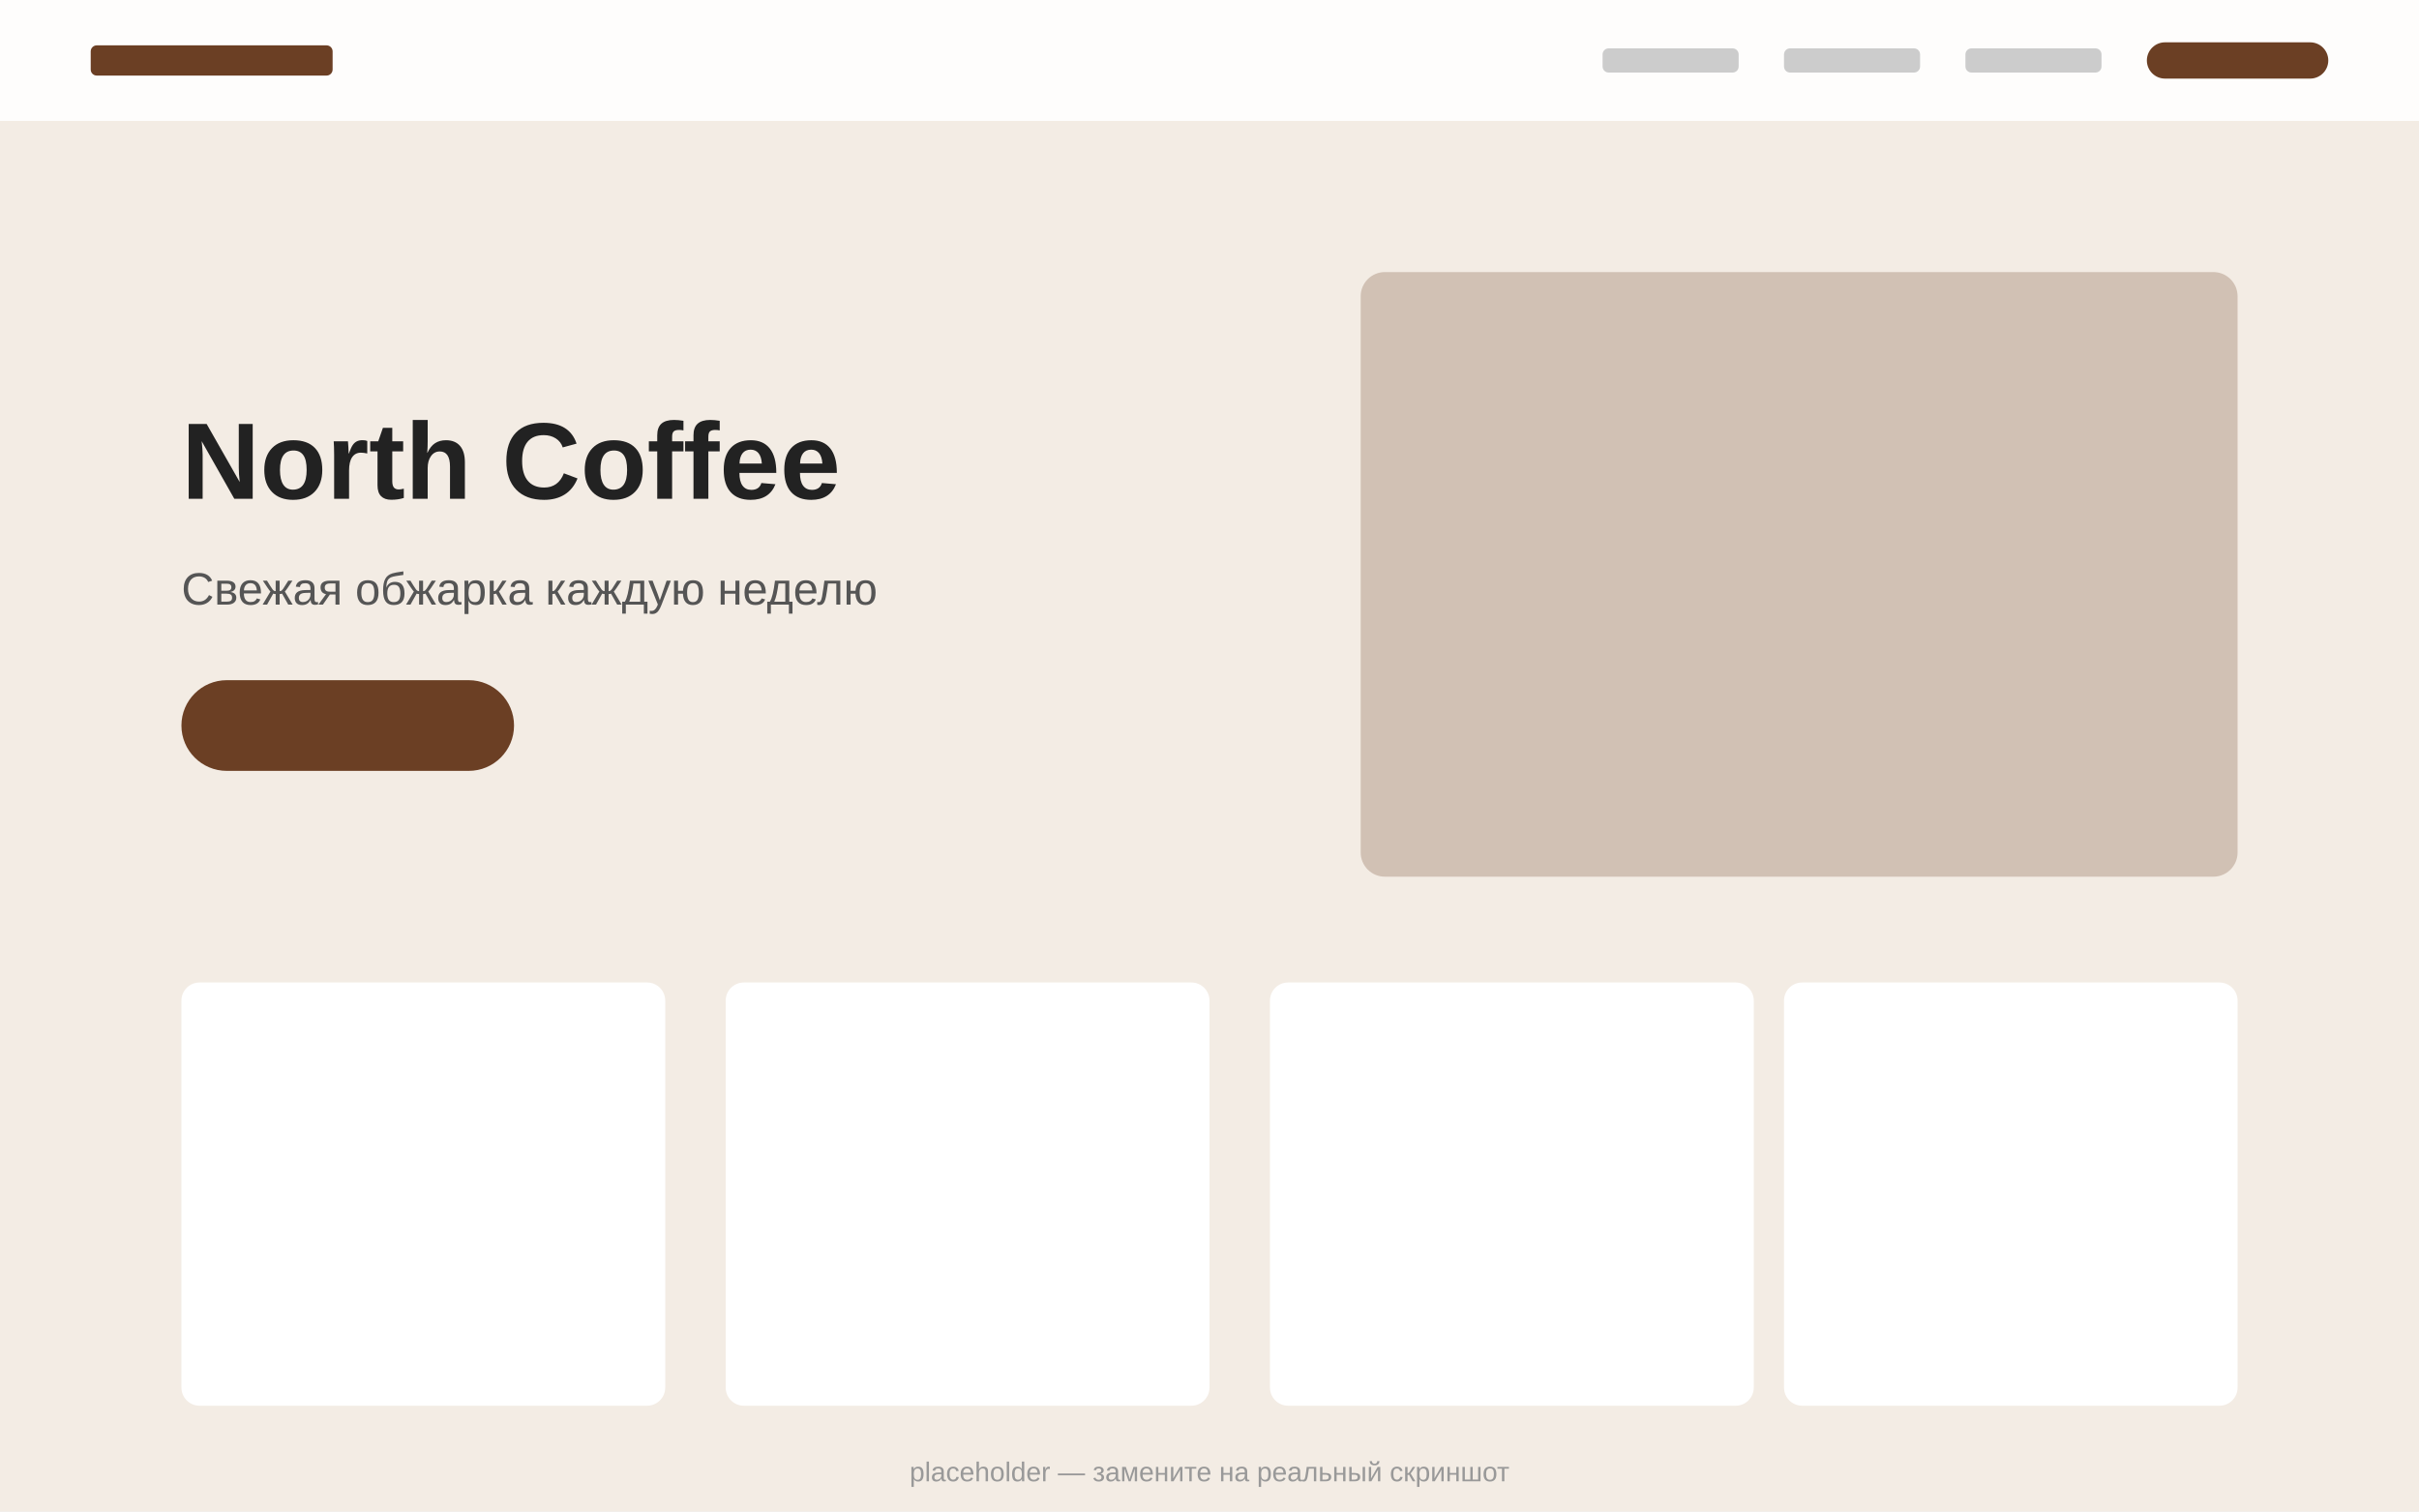
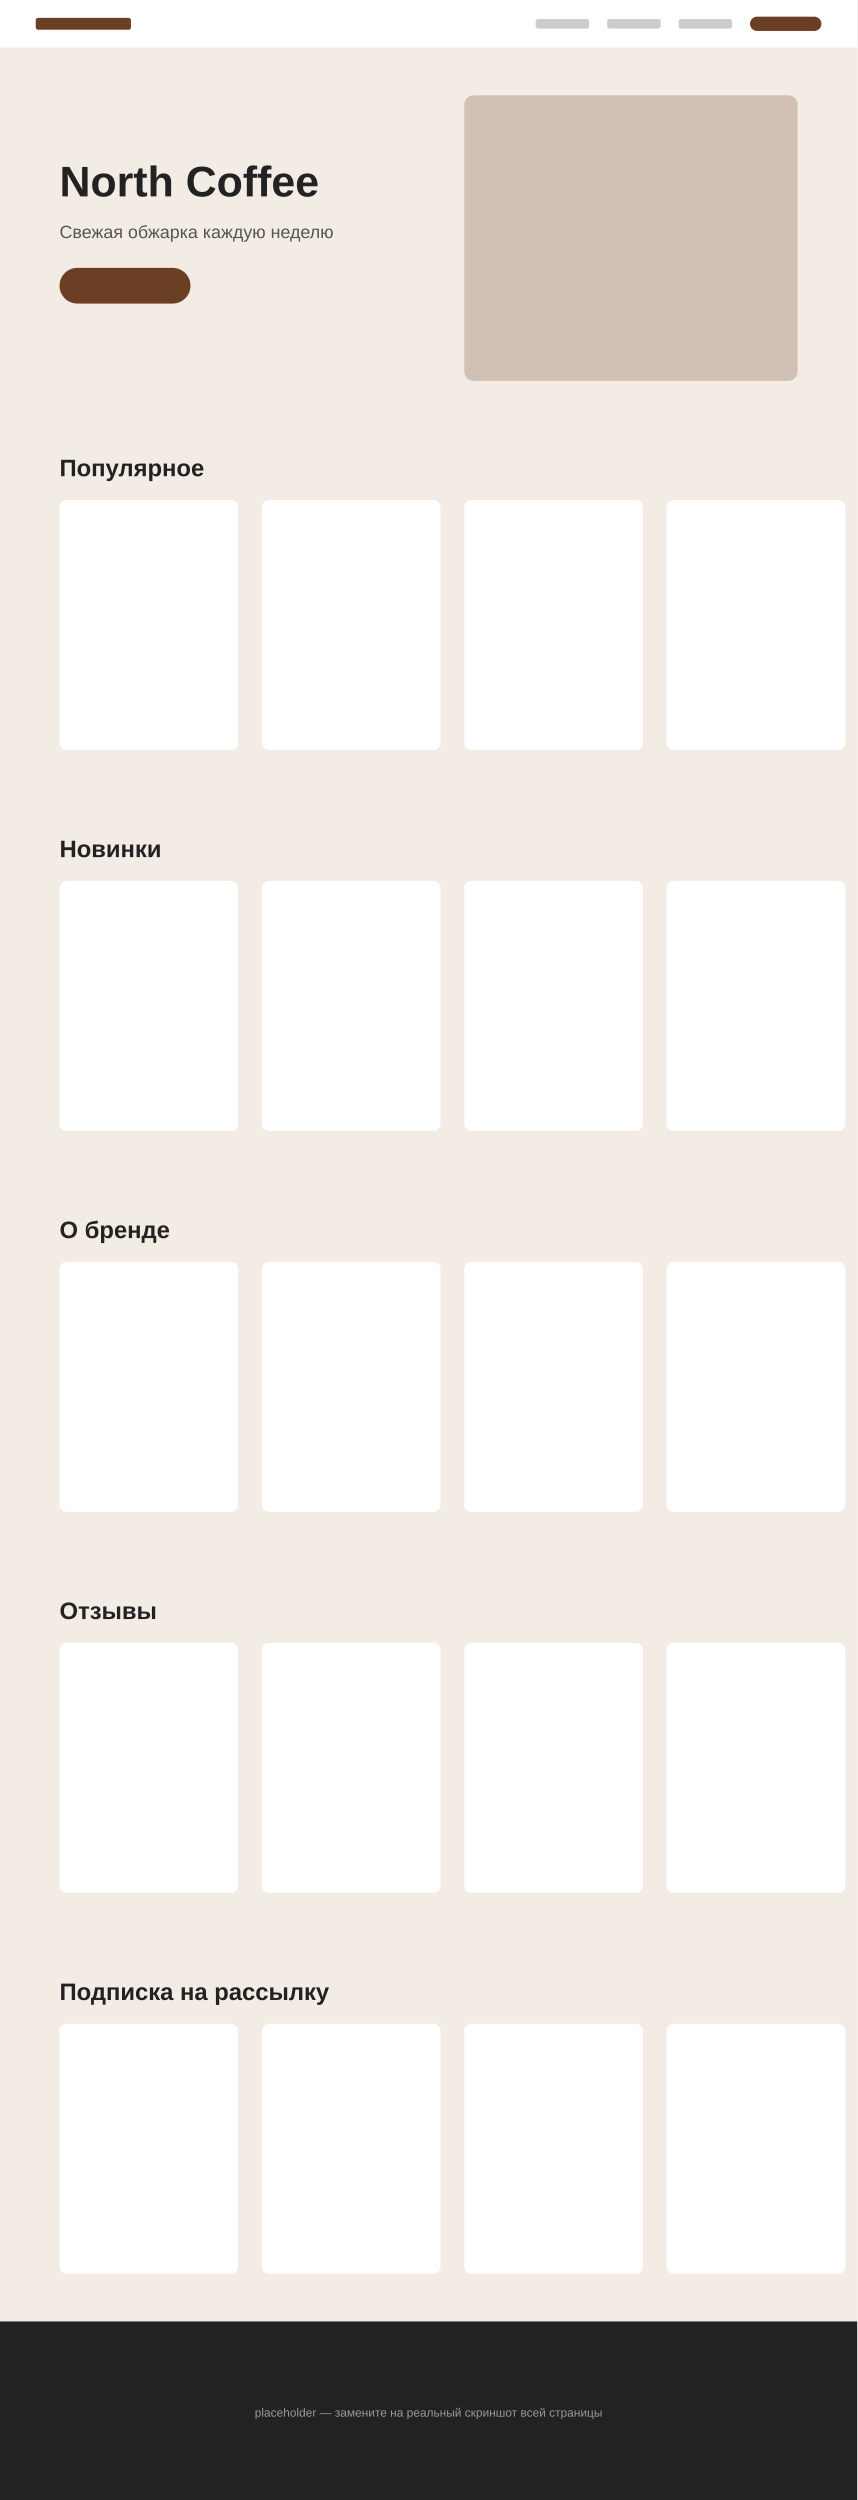
- <svg xmlns="http://www.w3.org/2000/svg" width="1600" height="1000" viewBox="0 0 1600 1000">
-   <rect width="1600" height="1000" fill="#f3ece4" />
-   <rect width="1600" height="80" fill="#ffffff" opacity=".9" />
+ <svg xmlns="http://www.w3.org/2000/svg" width="1440" height="4200" viewBox="0 0 1440 4200">
+   <rect width="1440" height="4200" fill="#f3ece4" />
+   <rect width="1440" height="80" fill="#fff" />
  <rect x="60" y="30" width="160" height="20" rx="4" fill="#6b3f24" />
-   <rect x="1060" y="32" width="90" height="16" rx="4" fill="#ccc" />
-   <rect x="1180" y="32" width="90" height="16" rx="4" fill="#ccc" />
-   <rect x="1300" y="32" width="90" height="16" rx="4" fill="#ccc" />
-   <rect x="1420" y="28" width="120" height="24" rx="12" fill="#6b3f24" />
-   <text x="120" y="330" font-family="Arial, sans-serif" font-size="72" font-weight="700" fill="#222">North Coffee</text>
-   <text x="120" y="400" font-family="Arial, sans-serif" font-size="30" fill="#555">Свежая обжарка каждую неделю</text>
-   <rect x="120" y="450" width="220" height="60" rx="30" fill="#6b3f24" />
-   <rect x="900" y="180" width="580" height="400" rx="16" fill="#6b3f24" opacity=".25" />
-   <rect x="120" y="650" width="320" height="280" rx="12" fill="#fff" />
-   <rect x="480" y="650" width="320" height="280" rx="12" fill="#fff" />
-   <rect x="840" y="650" width="320" height="280" rx="12" fill="#fff" />
-   <rect x="1180" y="650" width="300" height="280" rx="12" fill="#fff" />
-   <text x="800" y="980" text-anchor="middle" font-family="Arial, sans-serif" font-size="18" fill="#999">placeholder — замените на реальный скриншот</text>
+   <rect x="900" y="32" width="90" height="16" rx="4" fill="#ccc" />
+   <rect x="1020" y="32" width="90" height="16" rx="4" fill="#ccc" />
+   <rect x="1140" y="32" width="90" height="16" rx="4" fill="#ccc" />
+   <rect x="1260" y="28" width="120" height="24" rx="12" fill="#6b3f24" />
+   <text x="100" y="330" font-family="Arial, sans-serif" font-size="72" font-weight="700" fill="#222">North Coffee</text>
+   <text x="100" y="400" font-family="Arial, sans-serif" font-size="30" fill="#555">Свежая обжарка каждую неделю</text>
+   <rect x="100" y="450" width="220" height="60" rx="30" fill="#6b3f24" />
+   <rect x="780" y="160" width="560" height="480" rx="16" fill="#6b3f24" opacity=".25" />
+   <text x="100" y="800" font-family="Arial, sans-serif" font-size="40" font-weight="700" fill="#222">Популярное</text>
+   <rect x="100" y="840" width="300" height="420" rx="12" fill="#fff" />
+   <rect x="440" y="840" width="300" height="420" rx="12" fill="#fff" />
+   <rect x="780" y="840" width="300" height="420" rx="12" fill="#fff" />
+   <rect x="1120" y="840" width="300" height="420" rx="12" fill="#fff" />
+   <text x="100" y="1440" font-family="Arial, sans-serif" font-size="40" font-weight="700" fill="#222">Новинки</text>
+   <rect x="100" y="1480" width="300" height="420" rx="12" fill="#fff" />
+   <rect x="440" y="1480" width="300" height="420" rx="12" fill="#fff" />
+   <rect x="780" y="1480" width="300" height="420" rx="12" fill="#fff" />
+   <rect x="1120" y="1480" width="300" height="420" rx="12" fill="#fff" />
+   <text x="100" y="2080" font-family="Arial, sans-serif" font-size="40" font-weight="700" fill="#222">О бренде</text>
+   <rect x="100" y="2120" width="300" height="420" rx="12" fill="#fff" />
+   <rect x="440" y="2120" width="300" height="420" rx="12" fill="#fff" />
+   <rect x="780" y="2120" width="300" height="420" rx="12" fill="#fff" />
+   <rect x="1120" y="2120" width="300" height="420" rx="12" fill="#fff" />
+   <text x="100" y="2720" font-family="Arial, sans-serif" font-size="40" font-weight="700" fill="#222">Отзывы</text>
+   <rect x="100" y="2760" width="300" height="420" rx="12" fill="#fff" />
+   <rect x="440" y="2760" width="300" height="420" rx="12" fill="#fff" />
+   <rect x="780" y="2760" width="300" height="420" rx="12" fill="#fff" />
+   <rect x="1120" y="2760" width="300" height="420" rx="12" fill="#fff" />
+   <text x="100" y="3360" font-family="Arial, sans-serif" font-size="40" font-weight="700" fill="#222">Подписка на рассылку</text>
+   <rect x="100" y="3400" width="300" height="420" rx="12" fill="#fff" />
+   <rect x="440" y="3400" width="300" height="420" rx="12" fill="#fff" />
+   <rect x="780" y="3400" width="300" height="420" rx="12" fill="#fff" />
+   <rect x="1120" y="3400" width="300" height="420" rx="12" fill="#fff" />
+   <rect y="3900" width="1440" height="300" fill="#222" />
+   <text x="720" y="4060" text-anchor="middle" font-family="Arial, sans-serif" font-size="20" fill="#999">placeholder — замените на реальный скриншот всей страницы</text>
</svg>
